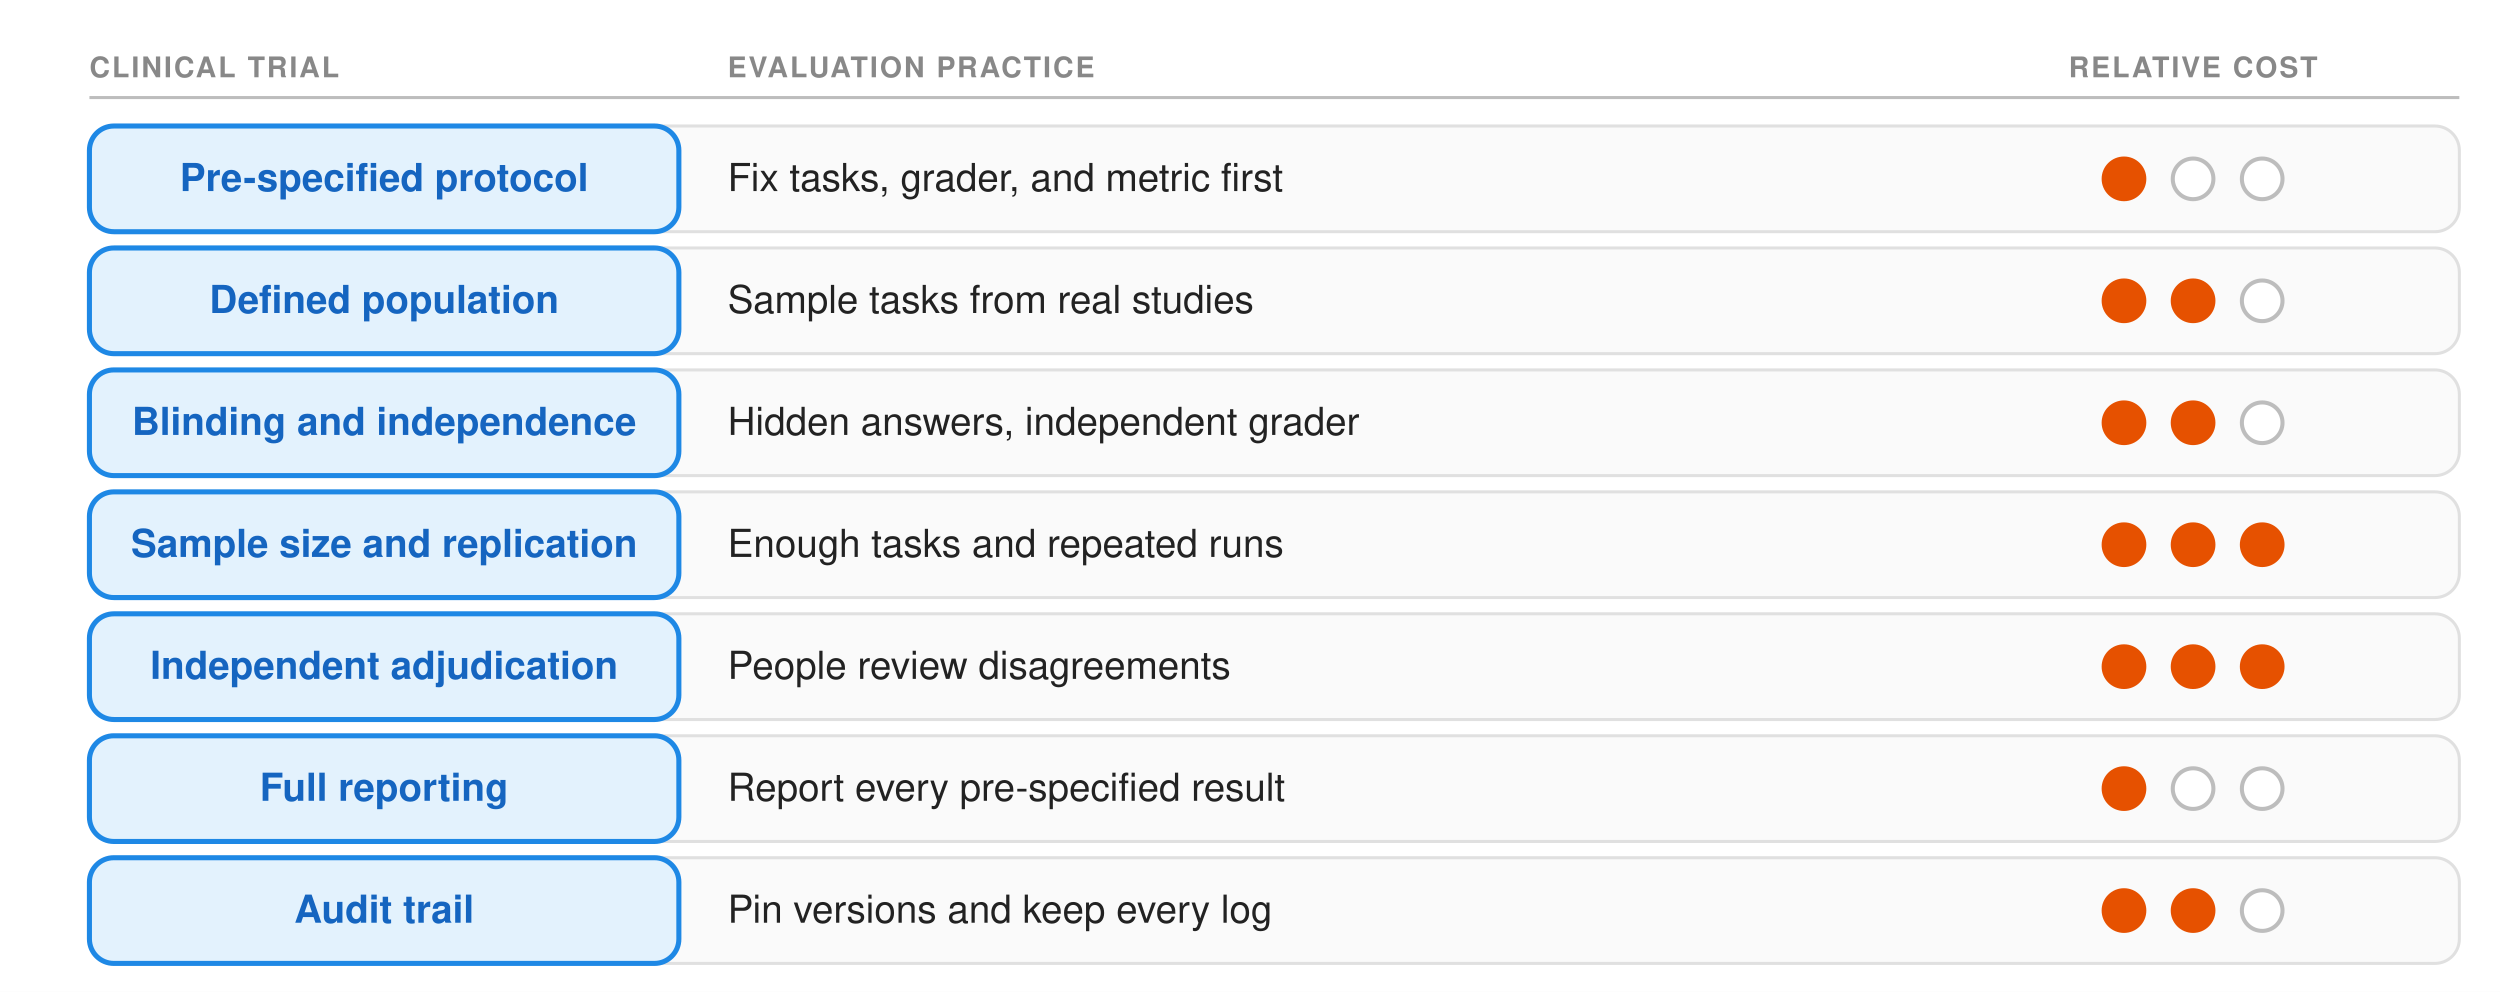
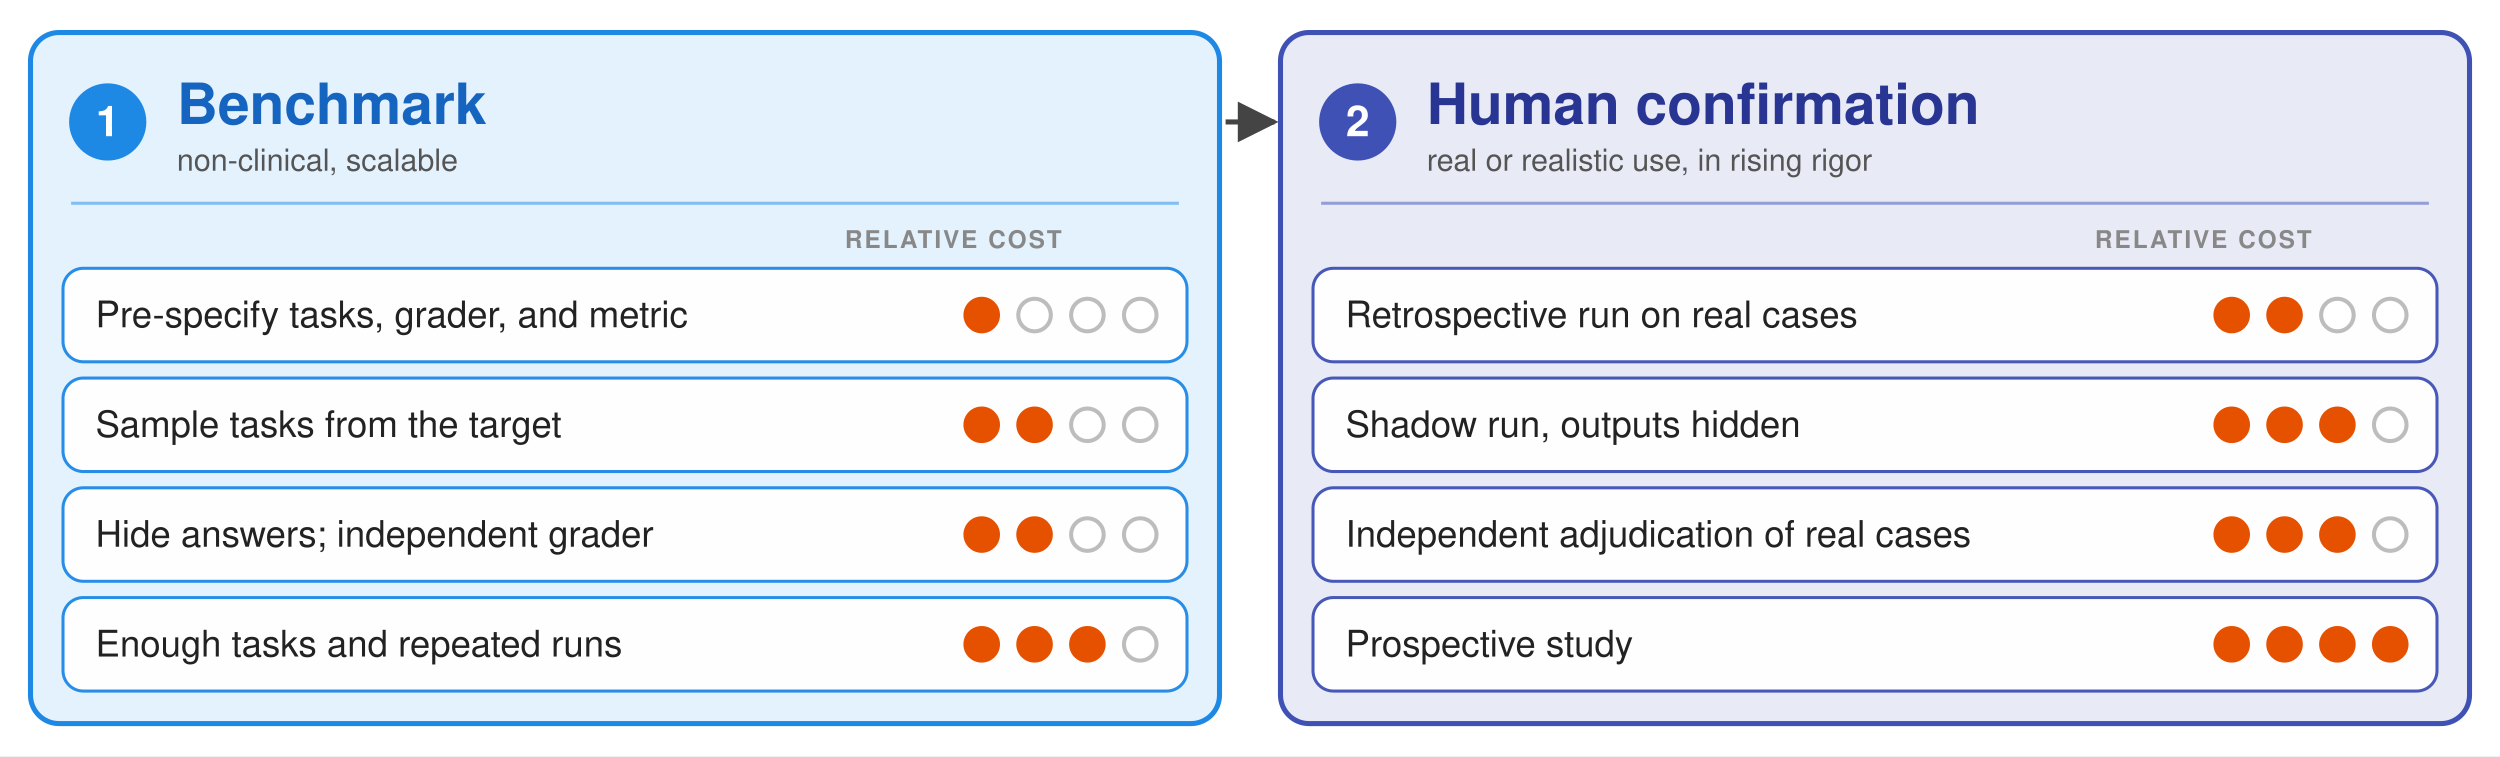
- <svg xmlns="http://www.w3.org/2000/svg" width="1230" height="488" viewBox="0 0 1230 488" font-family="Helvetica, Arial, sans-serif">
-   <rect width="1230" height="488" fill="#ffffff" />
-   <text x="44" y="38" font-size="14" font-weight="bold" fill="#888" letter-spacing="1" text-anchor="start">CLINICAL TRIAL</text>
-   <text x="358" y="38" font-size="14" font-weight="bold" fill="#888" letter-spacing="1" text-anchor="start">EVALUATION PRACTICE</text>
-   <text x="1079.0" y="38" font-size="14" font-weight="bold" fill="#888" letter-spacing="1" text-anchor="middle">RELATIVE COST</text>
-   <line x1="44" y1="48" x2="1210" y2="48" stroke="#bdbdbd" stroke-width="1.5" />
-   <rect x="44" y="62" width="1166" height="52" rx="12" fill="#fafafa" stroke="#e0e0e0" stroke-width="1.5" />
-   <rect x="44" y="62" width="290" height="52" rx="12" fill="#e3f2fd" stroke="#1e88e5" stroke-width="2.5" />
-   <text x="189.0" y="94.0" font-size="19" font-weight="bold" text-anchor="middle" fill="#1565c0">Pre-specified protocol</text>
-   <text x="358" y="94.0" font-size="19" fill="#222">Fix tasks, grader, and metric first</text>
-   <circle cx="1045.0" cy="88.0" r="10" fill="#e65100" stroke="#e65100" stroke-width="2" />
-   <circle cx="1079.0" cy="88.0" r="10" fill="#fff" stroke="#bdbdbd" stroke-width="2" />
-   <circle cx="1113.0" cy="88.0" r="10" fill="#fff" stroke="#bdbdbd" stroke-width="2" />
-   <rect x="44" y="122" width="1166" height="52" rx="12" fill="#fafafa" stroke="#e0e0e0" stroke-width="1.5" />
-   <rect x="44" y="122" width="290" height="52" rx="12" fill="#e3f2fd" stroke="#1e88e5" stroke-width="2.5" />
-   <text x="189.0" y="154.0" font-size="19" font-weight="bold" text-anchor="middle" fill="#1565c0">Defined population</text>
-   <text x="358" y="154.0" font-size="19" fill="#222">Sample tasks from real studies</text>
-   <circle cx="1045.0" cy="148.0" r="10" fill="#e65100" stroke="#e65100" stroke-width="2" />
-   <circle cx="1079.0" cy="148.0" r="10" fill="#e65100" stroke="#e65100" stroke-width="2" />
-   <circle cx="1113.0" cy="148.0" r="10" fill="#fff" stroke="#bdbdbd" stroke-width="2" />
-   <rect x="44" y="182" width="1166" height="52" rx="12" fill="#fafafa" stroke="#e0e0e0" stroke-width="1.5" />
-   <rect x="44" y="182" width="290" height="52" rx="12" fill="#e3f2fd" stroke="#1e88e5" stroke-width="2.5" />
-   <text x="189.0" y="214.0" font-size="19" font-weight="bold" text-anchor="middle" fill="#1565c0">Blinding and independence</text>
-   <text x="358" y="214.0" font-size="19" fill="#222">Hidden answers, independent grader</text>
-   <circle cx="1045.0" cy="208.0" r="10" fill="#e65100" stroke="#e65100" stroke-width="2" />
-   <circle cx="1079.0" cy="208.0" r="10" fill="#e65100" stroke="#e65100" stroke-width="2" />
-   <circle cx="1113.0" cy="208.0" r="10" fill="#fff" stroke="#bdbdbd" stroke-width="2" />
-   <rect x="44" y="242" width="1166" height="52" rx="12" fill="#fafafa" stroke="#e0e0e0" stroke-width="1.5" />
-   <rect x="44" y="242" width="290" height="52" rx="12" fill="#e3f2fd" stroke="#1e88e5" stroke-width="2.5" />
-   <text x="189.0" y="274.0" font-size="19" font-weight="bold" text-anchor="middle" fill="#1565c0">Sample size and replication</text>
-   <text x="358" y="274.0" font-size="19" fill="#222">Enough tasks and repeated runs</text>
-   <circle cx="1045.0" cy="268.0" r="10" fill="#e65100" stroke="#e65100" stroke-width="2" />
-   <circle cx="1079.0" cy="268.0" r="10" fill="#e65100" stroke="#e65100" stroke-width="2" />
-   <circle cx="1113.0" cy="268.0" r="10" fill="#e65100" stroke="#e65100" stroke-width="2" />
-   <rect x="44" y="302" width="1166" height="52" rx="12" fill="#fafafa" stroke="#e0e0e0" stroke-width="1.5" />
-   <rect x="44" y="302" width="290" height="52" rx="12" fill="#e3f2fd" stroke="#1e88e5" stroke-width="2.5" />
-   <text x="189.0" y="334.0" font-size="19" font-weight="bold" text-anchor="middle" fill="#1565c0">Independent adjudication</text>
-   <text x="358" y="334.0" font-size="19" fill="#222">People review disagreements</text>
-   <circle cx="1045.0" cy="328.0" r="10" fill="#e65100" stroke="#e65100" stroke-width="2" />
-   <circle cx="1079.0" cy="328.0" r="10" fill="#e65100" stroke="#e65100" stroke-width="2" />
-   <circle cx="1113.0" cy="328.0" r="10" fill="#e65100" stroke="#e65100" stroke-width="2" />
-   <rect x="44" y="362" width="1166" height="52" rx="12" fill="#fafafa" stroke="#e0e0e0" stroke-width="1.5" />
-   <rect x="44" y="362" width="290" height="52" rx="12" fill="#e3f2fd" stroke="#1e88e5" stroke-width="2.5" />
-   <text x="189.0" y="394.0" font-size="19" font-weight="bold" text-anchor="middle" fill="#1565c0">Full reporting</text>
-   <text x="358" y="394.0" font-size="19" fill="#222">Report every pre-specified result</text>
-   <circle cx="1045.0" cy="388.0" r="10" fill="#e65100" stroke="#e65100" stroke-width="2" />
-   <circle cx="1079.0" cy="388.0" r="10" fill="#fff" stroke="#bdbdbd" stroke-width="2" />
-   <circle cx="1113.0" cy="388.0" r="10" fill="#fff" stroke="#bdbdbd" stroke-width="2" />
-   <rect x="44" y="422" width="1166" height="52" rx="12" fill="#fafafa" stroke="#e0e0e0" stroke-width="1.5" />
-   <rect x="44" y="422" width="290" height="52" rx="12" fill="#e3f2fd" stroke="#1e88e5" stroke-width="2.5" />
-   <text x="189.0" y="454.0" font-size="19" font-weight="bold" text-anchor="middle" fill="#1565c0">Audit trail</text>
-   <text x="358" y="454.0" font-size="19" fill="#222">Pin versions and keep every log</text>
-   <circle cx="1045.0" cy="448.0" r="10" fill="#e65100" stroke="#e65100" stroke-width="2" />
-   <circle cx="1079.0" cy="448.0" r="10" fill="#e65100" stroke="#e65100" stroke-width="2" />
-   <circle cx="1113.0" cy="448.0" r="10" fill="#fff" stroke="#bdbdbd" stroke-width="2" />
+ <svg xmlns="http://www.w3.org/2000/svg" width="1230" height="372" viewBox="0 0 1230 372" font-family="Helvetica, Arial, sans-serif">
+   <defs>
+     <marker id="ar" viewBox="0 0 10 10" refX="9" refY="5" markerWidth="8" markerHeight="8" orient="auto-start-reverse">
+       <path d="M0,0 L10,5 L0,10 z" fill="#444" />
+     </marker>
+   </defs>
+   <rect width="1230" height="372" fill="#ffffff" />
+   <rect x="15" y="16" width="585" height="340" rx="14" fill="#e3f2fd" stroke="#1e88e5" stroke-width="2.5" />
+   <circle cx="53" cy="60" r="19" fill="#1e88e5" />
+   <text x="53" y="67" font-size="21" font-weight="bold" text-anchor="middle" fill="#fff">1</text>
+   <text x="87" y="61" font-size="28" font-weight="bold" fill="#1565c0">Benchmark</text>
+   <text x="87" y="84" font-size="15" fill="#555">non-clinical, scalable</text>
+   <line x1="35" y1="100" x2="580" y2="100" stroke="#1e88e5" stroke-width="1.5" opacity="0.5" />
+   <text x="469" y="122" font-size="12" font-weight="bold" fill="#888" letter-spacing="1" text-anchor="middle">RELATIVE COST</text>
+   <rect x="31" y="132" width="553" height="46" rx="10" fill="#ffffff" stroke="#1e88e5" stroke-width="1.5" opacity="0.95" />
+   <text x="47" y="161" font-size="18" fill="#222">Pre-specify tasks, grader, and metric</text>
+   <circle cx="483" cy="155" r="8" fill="#e65100" stroke="#e65100" stroke-width="2" />
+   <circle cx="509" cy="155" r="8" fill="#fff" stroke="#bdbdbd" stroke-width="2" />
+   <circle cx="535" cy="155" r="8" fill="#fff" stroke="#bdbdbd" stroke-width="2" />
+   <circle cx="561" cy="155" r="8" fill="#fff" stroke="#bdbdbd" stroke-width="2" />
+   <rect x="31" y="186" width="553" height="46" rx="10" fill="#ffffff" stroke="#1e88e5" stroke-width="1.5" opacity="0.95" />
+   <text x="47" y="215" font-size="18" fill="#222">Sample tasks from the target</text>
+   <circle cx="483" cy="209" r="8" fill="#e65100" stroke="#e65100" stroke-width="2" />
+   <circle cx="509" cy="209" r="8" fill="#e65100" stroke="#e65100" stroke-width="2" />
+   <circle cx="535" cy="209" r="8" fill="#fff" stroke="#bdbdbd" stroke-width="2" />
+   <circle cx="561" cy="209" r="8" fill="#fff" stroke="#bdbdbd" stroke-width="2" />
+   <rect x="31" y="240" width="553" height="46" rx="10" fill="#ffffff" stroke="#1e88e5" stroke-width="1.5" opacity="0.95" />
+   <text x="47" y="269" font-size="18" fill="#222">Hide answers; independent grader</text>
+   <circle cx="483" cy="263" r="8" fill="#e65100" stroke="#e65100" stroke-width="2" />
+   <circle cx="509" cy="263" r="8" fill="#e65100" stroke="#e65100" stroke-width="2" />
+   <circle cx="535" cy="263" r="8" fill="#fff" stroke="#bdbdbd" stroke-width="2" />
+   <circle cx="561" cy="263" r="8" fill="#fff" stroke="#bdbdbd" stroke-width="2" />
+   <rect x="31" y="294" width="553" height="46" rx="10" fill="#ffffff" stroke="#1e88e5" stroke-width="1.5" opacity="0.95" />
+   <text x="47" y="323" font-size="18" fill="#222">Enough tasks and repeated runs</text>
+   <circle cx="483" cy="317" r="8" fill="#e65100" stroke="#e65100" stroke-width="2" />
+   <circle cx="509" cy="317" r="8" fill="#e65100" stroke="#e65100" stroke-width="2" />
+   <circle cx="535" cy="317" r="8" fill="#e65100" stroke="#e65100" stroke-width="2" />
+   <circle cx="561" cy="317" r="8" fill="#fff" stroke="#bdbdbd" stroke-width="2" />
+   <rect x="630" y="16" width="585" height="340" rx="14" fill="#e8eaf6" stroke="#3f51b5" stroke-width="2.5" />
+   <circle cx="668" cy="60" r="19" fill="#3f51b5" />
+   <text x="668" y="67" font-size="21" font-weight="bold" text-anchor="middle" fill="#fff">2</text>
+   <text x="702" y="61" font-size="28" font-weight="bold" fill="#283593">Human confirmation</text>
+   <text x="702" y="84" font-size="15" fill="#555">real or realistic use, in rising rigor</text>
+   <line x1="650" y1="100" x2="1195" y2="100" stroke="#3f51b5" stroke-width="1.5" opacity="0.5" />
+   <text x="1084" y="122" font-size="12" font-weight="bold" fill="#888" letter-spacing="1" text-anchor="middle">RELATIVE COST</text>
+   <rect x="646" y="132" width="553" height="46" rx="10" fill="#ffffff" stroke="#3f51b5" stroke-width="1.5" opacity="0.95" />
+   <text x="662" y="161" font-size="18" fill="#222">Retrospective run on real cases</text>
+   <circle cx="1098" cy="155" r="8" fill="#e65100" stroke="#e65100" stroke-width="2" />
+   <circle cx="1124" cy="155" r="8" fill="#e65100" stroke="#e65100" stroke-width="2" />
+   <circle cx="1150" cy="155" r="8" fill="#fff" stroke="#bdbdbd" stroke-width="2" />
+   <circle cx="1176" cy="155" r="8" fill="#fff" stroke="#bdbdbd" stroke-width="2" />
+   <rect x="646" y="186" width="553" height="46" rx="10" fill="#ffffff" stroke="#3f51b5" stroke-width="1.5" opacity="0.95" />
+   <text x="662" y="215" font-size="18" fill="#222">Shadow run, outputs hidden</text>
+   <circle cx="1098" cy="209" r="8" fill="#e65100" stroke="#e65100" stroke-width="2" />
+   <circle cx="1124" cy="209" r="8" fill="#e65100" stroke="#e65100" stroke-width="2" />
+   <circle cx="1150" cy="209" r="8" fill="#e65100" stroke="#e65100" stroke-width="2" />
+   <circle cx="1176" cy="209" r="8" fill="#fff" stroke="#bdbdbd" stroke-width="2" />
+   <rect x="646" y="240" width="553" height="46" rx="10" fill="#ffffff" stroke="#3f51b5" stroke-width="1.5" opacity="0.95" />
+   <text x="662" y="269" font-size="18" fill="#222">Independent adjudication of real cases</text>
+   <circle cx="1098" cy="263" r="8" fill="#e65100" stroke="#e65100" stroke-width="2" />
+   <circle cx="1124" cy="263" r="8" fill="#e65100" stroke="#e65100" stroke-width="2" />
+   <circle cx="1150" cy="263" r="8" fill="#e65100" stroke="#e65100" stroke-width="2" />
+   <circle cx="1176" cy="263" r="8" fill="#fff" stroke="#bdbdbd" stroke-width="2" />
+   <rect x="646" y="294" width="553" height="46" rx="10" fill="#ffffff" stroke="#3f51b5" stroke-width="1.5" opacity="0.95" />
+   <text x="662" y="323" font-size="18" fill="#222">Prospective study</text>
+   <circle cx="1098" cy="317" r="8" fill="#e65100" stroke="#e65100" stroke-width="2" />
+   <circle cx="1124" cy="317" r="8" fill="#e65100" stroke="#e65100" stroke-width="2" />
+   <circle cx="1150" cy="317" r="8" fill="#e65100" stroke="#e65100" stroke-width="2" />
+   <circle cx="1176" cy="317" r="8" fill="#e65100" stroke="#e65100" stroke-width="2" />
+   <line x1="603" y1="60" x2="627" y2="60" stroke="#444" stroke-width="2.5" marker-end="url(#ar)" />
</svg>
